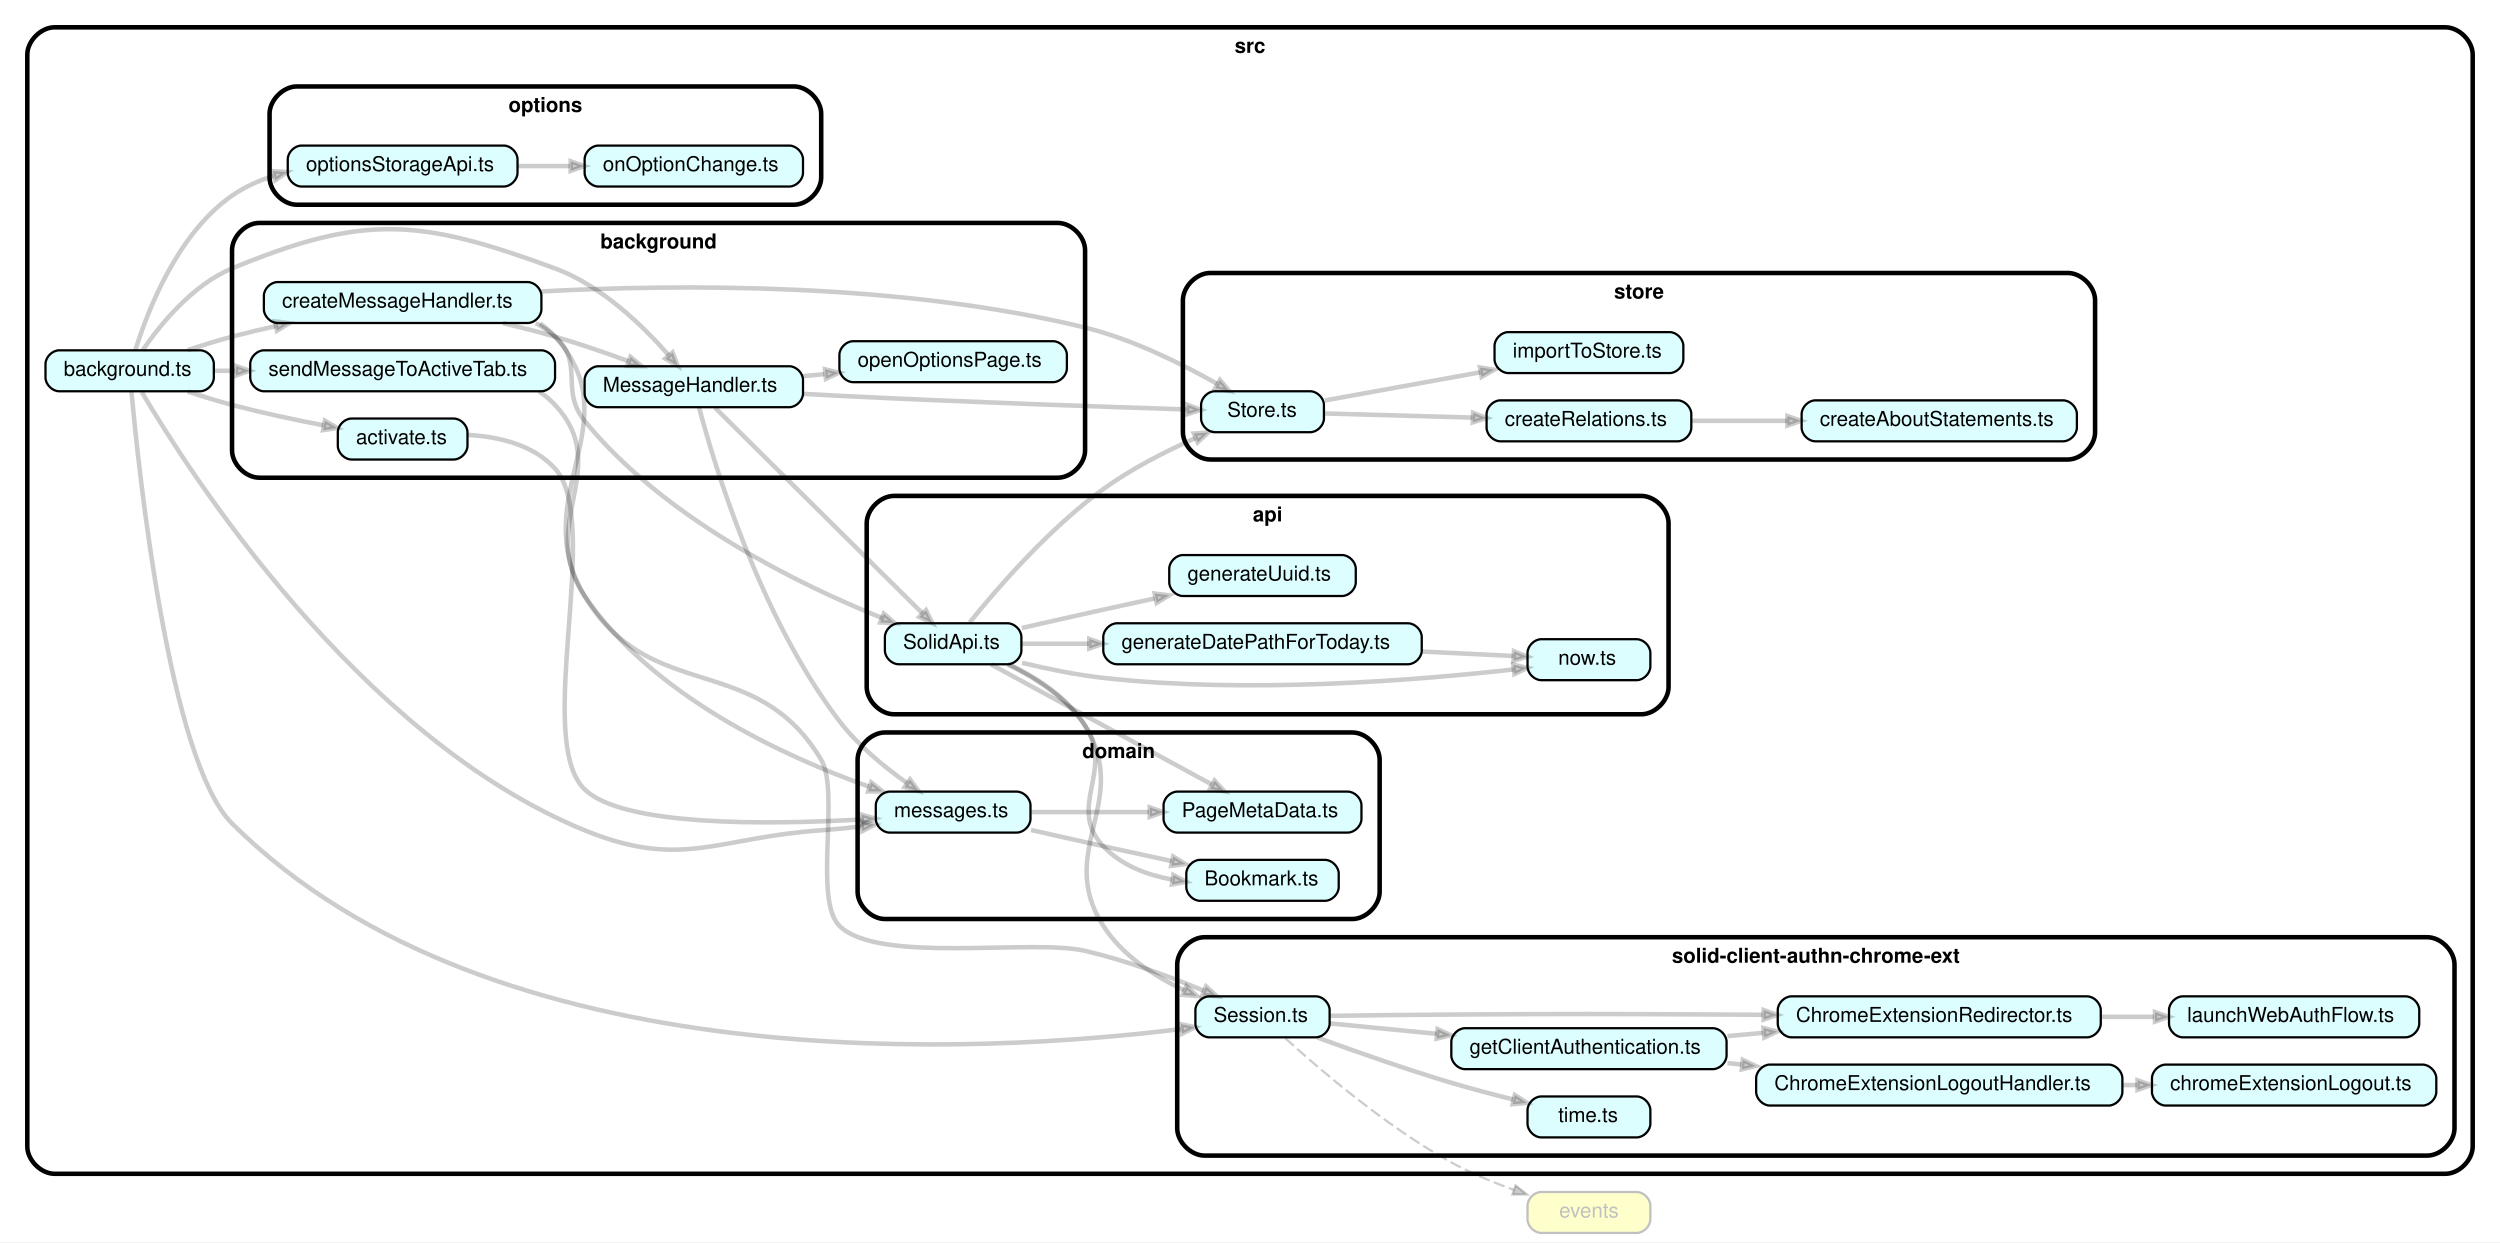
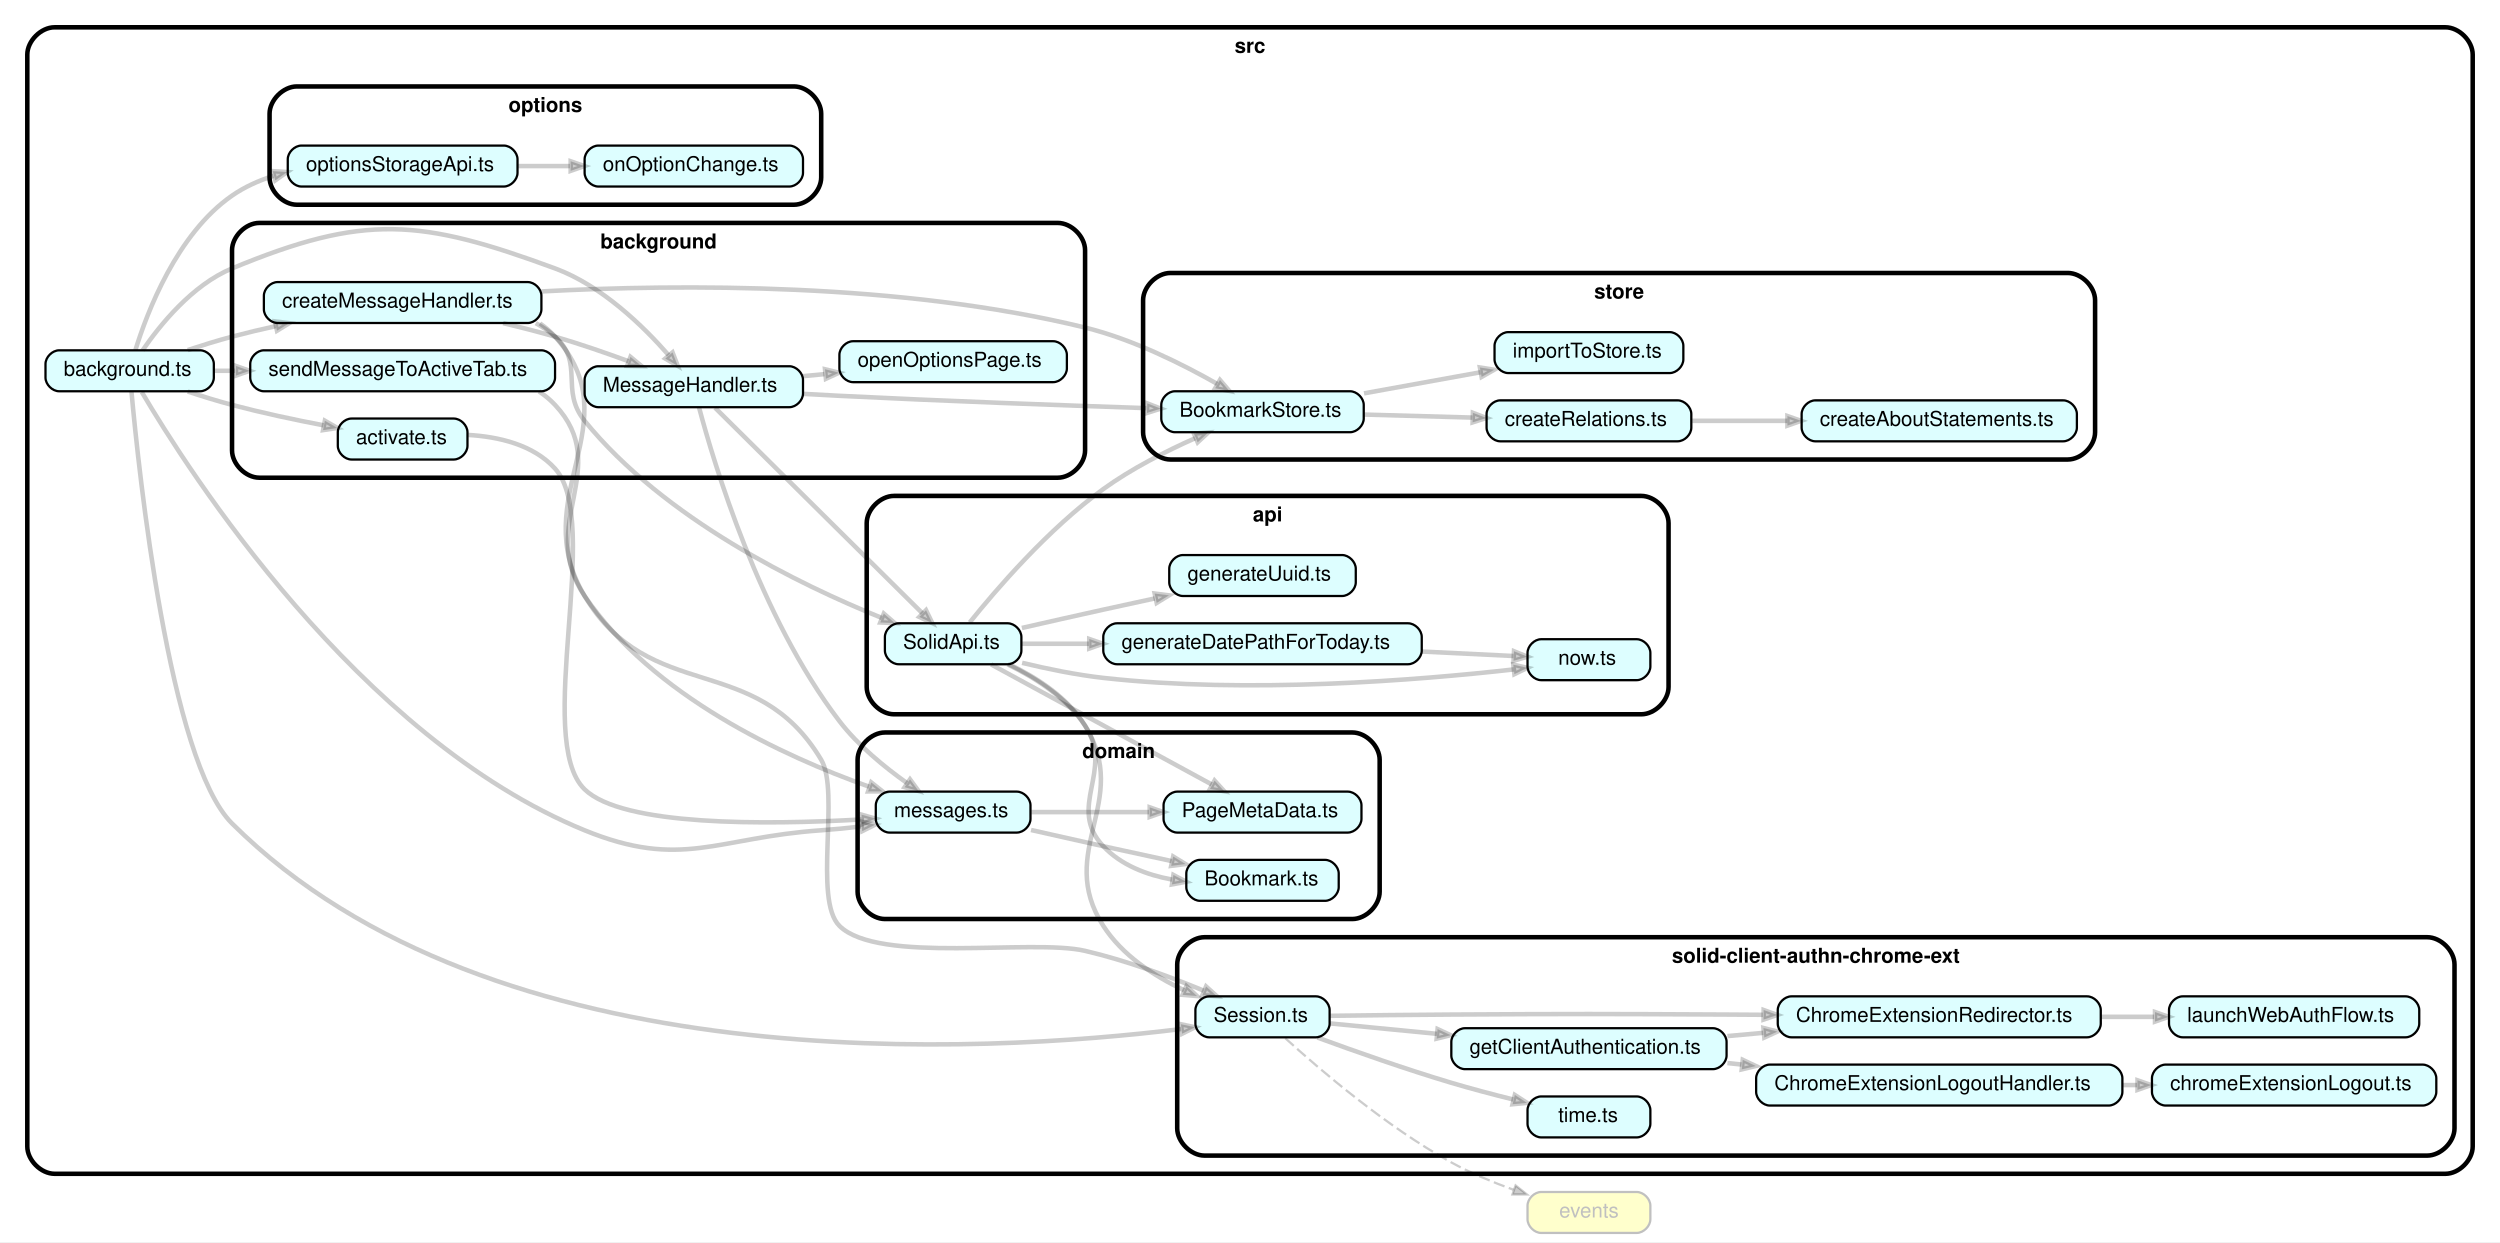
<svg xmlns="http://www.w3.org/2000/svg" xmlns:xlink="http://www.w3.org/1999/xlink" width="1099pt" height="546pt" viewBox="0.00 0.00 1099.00 546.00">
  <g id="graph0" class="graph" transform="scale(1 1) rotate(0) translate(4 542)">
    <polygon fill="#ffffff" stroke="transparent" points="-4,4 -4,-542 1095,-542 1095,4 -4,4" />
    <g id="clust1" class="cluster">
      <path fill="#ffffff" stroke="#000000" stroke-width="2" d="M20,-26C20,-26 1071,-26 1071,-26 1077,-26 1083,-32 1083,-38 1083,-38 1083,-518 1083,-518 1083,-524 1077,-530 1071,-530 1071,-530 20,-530 20,-530 14,-530 8,-524 8,-518 8,-518 8,-38 8,-38 8,-32 14,-26 20,-26" />
      <text text-anchor="middle" x="545.5" y="-518.8" font-family="Helvetica,sans-Serif" font-weight="bold" font-size="9.00" fill="#000000">src</text>
    </g>
    <g id="clust2" class="cluster">
      <path fill="#ffffff" stroke="#000000" stroke-width="2" d="M389,-228C389,-228 717.5,-228 717.5,-228 723.5,-228 729.5,-234 729.5,-240 729.5,-240 729.5,-312 729.5,-312 729.5,-318 723.5,-324 717.5,-324 717.5,-324 389,-324 389,-324 383,-324 377,-318 377,-312 377,-312 377,-240 377,-240 377,-234 383,-228 389,-228" />
      <text text-anchor="middle" x="553.25" y="-312.8" font-family="Helvetica,sans-Serif" font-weight="bold" font-size="9.00" fill="#000000">api</text>
    </g>
    <g id="clust3" class="cluster">
      <path fill="#ffffff" stroke="#000000" stroke-width="2" d="M110,-332C110,-332 461,-332 461,-332 467,-332 473,-338 473,-344 473,-344 473,-432 473,-432 473,-438 467,-444 461,-444 461,-444 110,-444 110,-444 104,-444 98,-438 98,-432 98,-432 98,-344 98,-344 98,-338 104,-332 110,-332" />
      <text text-anchor="middle" x="285.5" y="-432.8" font-family="Helvetica,sans-Serif" font-weight="bold" font-size="9.00" fill="#000000">background</text>
    </g>
    <g id="clust4" class="cluster">
      <path fill="#ffffff" stroke="#000000" stroke-width="2" d="M385,-138C385,-138 590.5,-138 590.5,-138 596.5,-138 602.5,-144 602.5,-150 602.5,-150 602.5,-208 602.5,-208 602.5,-214 596.5,-220 590.5,-220 590.5,-220 385,-220 385,-220 379,-220 373,-214 373,-208 373,-208 373,-150 373,-150 373,-144 379,-138 385,-138" />
      <text text-anchor="middle" x="487.75" y="-208.8" font-family="Helvetica,sans-Serif" font-weight="bold" font-size="9.00" fill="#000000">domain</text>
    </g>
    <g id="clust5" class="cluster">
      <path fill="#ffffff" stroke="#000000" stroke-width="2" d="M126.5,-452C126.5,-452 345,-452 345,-452 351,-452 357,-458 357,-464 357,-464 357,-492 357,-492 357,-498 351,-504 345,-504 345,-504 126.5,-504 126.5,-504 120.5,-504 114.5,-498 114.5,-492 114.5,-492 114.5,-464 114.5,-464 114.5,-458 120.5,-452 126.5,-452" />
      <text text-anchor="middle" x="235.75" y="-492.8" font-family="Helvetica,sans-Serif" font-weight="bold" font-size="9.00" fill="#000000">options</text>
    </g>
    <g id="clust6" class="cluster">
      <path fill="#ffffff" stroke="#000000" stroke-width="2" d="M525.5,-34C525.5,-34 1063,-34 1063,-34 1069,-34 1075,-40 1075,-46 1075,-46 1075,-118 1075,-118 1075,-124 1069,-130 1063,-130 1063,-130 525.5,-130 525.5,-130 519.5,-130 513.5,-124 513.5,-118 513.5,-118 513.5,-46 513.5,-46 513.5,-40 519.5,-34 525.5,-34" />
      <text text-anchor="middle" x="794.25" y="-118.8" font-family="Helvetica,sans-Serif" font-weight="bold" font-size="9.00" fill="#000000">solid-client-authn-chrome-ext</text>
    </g>
    <g id="clust7" class="cluster">
-       <path fill="#ffffff" stroke="#000000" stroke-width="2" d="M528,-340C528,-340 905,-340 905,-340 911,-340 917,-346 917,-352 917,-352 917,-410 917,-410 917,-416 911,-422 905,-422 905,-422 528,-422 528,-422 522,-422 516,-416 516,-410 516,-410 516,-352 516,-352 516,-346 522,-340 528,-340" />
-       <text text-anchor="middle" x="716.5" y="-410.8" font-family="Helvetica,sans-Serif" font-weight="bold" font-size="9.00" fill="#000000">store</text>
+       <path fill="#ffffff" stroke="#000000" stroke-width="2" d="M510.5,-340C510.5,-340 905,-340 905,-340 911,-340 917,-346 917,-352 917,-352 917,-410 917,-410 917,-416 911,-422 905,-422 905,-422 510.5,-422 510.5,-422 504.5,-422 498.5,-416 498.5,-410 498.5,-410 498.5,-352 498.5,-352 498.5,-346 504.5,-340 510.5,-340" />
+       <text text-anchor="middle" x="707.75" y="-410.8" font-family="Helvetica,sans-Serif" font-weight="bold" font-size="9.00" fill="#000000">store</text>
    </g>
    <g id="node1" class="node">
      <g id="a_node1">
        <a xlink:title="events">
          <path fill="#ffffcc" stroke="#c0c0c0" d="M715.5,-18C715.5,-18 673.5,-18 673.5,-18 670.5,-18 667.5,-15 667.5,-12 667.5,-12 667.5,-6 667.5,-6 667.5,-3 670.5,0 673.5,0 673.5,0 715.5,0 715.5,0 718.5,0 721.5,-3 721.5,-6 721.5,-6 721.5,-12 721.5,-12 721.5,-15 718.5,-18 715.5,-18" />
          <text text-anchor="middle" x="694.5" y="-6.8" font-family="Helvetica,sans-Serif" font-size="9.00" fill="#c0c0c0">events</text>
        </a>
      </g>
    </g>
    <g id="node2" class="node">
      <g id="a_node2">
        <a xlink:href="src/api/SolidApi.ts" xlink:title="SolidApi.ts">
          <path fill="#ddfeff" stroke="#000000" d="M439,-268C439,-268 391,-268 391,-268 388,-268 385,-265 385,-262 385,-262 385,-256 385,-256 385,-253 388,-250 391,-250 391,-250 439,-250 439,-250 442,-250 445,-253 445,-256 445,-256 445,-262 445,-262 445,-265 442,-268 439,-268" />
          <text text-anchor="start" x="393" y="-256.8" font-family="Helvetica,sans-Serif" font-size="9.00" fill="#000000">SolidApi.ts</text>
        </a>
      </g>
    </g>
    <g id="node3" class="node">
      <g id="a_node3">
        <a xlink:href="src/domain/Bookmark.ts" xlink:title="Bookmark.ts">
          <path fill="#ddfeff" stroke="#000000" d="M578.5,-164C578.5,-164 523.5,-164 523.5,-164 520.5,-164 517.5,-161 517.5,-158 517.5,-158 517.5,-152 517.5,-152 517.5,-149 520.5,-146 523.5,-146 523.5,-146 578.5,-146 578.5,-146 581.5,-146 584.5,-149 584.5,-152 584.5,-152 584.5,-158 584.5,-158 584.5,-161 581.5,-164 578.5,-164" />
          <text text-anchor="start" x="525.5" y="-152.8" font-family="Helvetica,sans-Serif" font-size="9.00" fill="#000000">Bookmark.ts</text>
        </a>
      </g>
    </g>
    <g id="edge1" class="edge">
      <path fill="none" stroke="#000000" stroke-width="2" stroke-opacity="0.2" d="M438.91,-249.945C451.054,-244.102 464.915,-235.272 473,-223 486.106,-203.107 464.679,-187.353 481,-170 488.831,-161.674 500.07,-157.394 511.257,-155.328" />
      <polygon fill="#000000" fill-opacity="0.2" stroke="#000000" stroke-width="2" stroke-opacity="0.2" points="511.825,-157.366 517.445,-154.396 511.199,-153.213 511.825,-157.366" />
    </g>
    <g id="node4" class="node">
      <g id="a_node4">
        <a xlink:href="src/domain/PageMetaData.ts" xlink:title="PageMetaData.ts">
          <path fill="#ddfeff" stroke="#000000" d="M588.5,-194C588.5,-194 513.5,-194 513.5,-194 510.5,-194 507.5,-191 507.5,-188 507.5,-188 507.5,-182 507.5,-182 507.5,-179 510.5,-176 513.5,-176 513.5,-176 588.5,-176 588.5,-176 591.5,-176 594.5,-179 594.5,-182 594.5,-182 594.5,-188 594.5,-188 594.5,-191 591.5,-194 588.5,-194" />
          <text text-anchor="start" x="515.5" y="-182.8" font-family="Helvetica,sans-Serif" font-size="9.00" fill="#000000">PageMetaData.ts</text>
        </a>
      </g>
    </g>
    <g id="edge2" class="edge">
      <path fill="none" stroke="#000000" stroke-width="2" stroke-opacity="0.2" d="M431.676,-249.926C456.045,-236.667 501.438,-211.968 528.667,-197.152" />
      <polygon fill="#000000" fill-opacity="0.2" stroke="#000000" stroke-width="2" stroke-opacity="0.2" points="529.921,-198.86 534.187,-194.148 527.913,-195.171 529.921,-198.86" />
    </g>
    <g id="node5" class="node">
      <g id="a_node5">
        <a xlink:href="src/solid-client-authn-chrome-ext/Session.ts" xlink:title="Session.ts">
          <path fill="#ddfeff" stroke="#000000" d="M574.5,-104C574.5,-104 527.5,-104 527.5,-104 524.5,-104 521.5,-101 521.5,-98 521.5,-98 521.5,-92 521.5,-92 521.5,-89 524.5,-86 527.5,-86 527.5,-86 574.5,-86 574.5,-86 577.5,-86 580.5,-89 580.5,-92 580.5,-92 580.5,-98 580.5,-98 580.5,-101 577.5,-104 574.5,-104" />
          <text text-anchor="start" x="529.5" y="-92.8" font-family="Helvetica,sans-Serif" font-size="9.00" fill="#000000">Session.ts</text>
        </a>
      </g>
    </g>
    <g id="edge3" class="edge">
      <path fill="none" stroke="#000000" stroke-width="2" stroke-opacity="0.2" d="M439.499,-249.99C451.655,-244.2 465.344,-235.405 473,-223 493.627,-189.581 459.769,-168.039 481,-135 489.276,-122.121 503.258,-112.945 516.56,-106.659" />
      <polygon fill="#000000" fill-opacity="0.2" stroke="#000000" stroke-width="2" stroke-opacity="0.2" points="517.578,-108.504 522.2,-104.14 515.865,-104.67 517.578,-108.504" />
    </g>
    <g id="node6" class="node">
      <g id="a_node6">
-         <a xlink:href="src/store/Store.ts" xlink:title="Store.ts">
-           <path fill="#ddfeff" stroke="#000000" d="M572,-370C572,-370 530,-370 530,-370 527,-370 524,-367 524,-364 524,-364 524,-358 524,-358 524,-355 527,-352 530,-352 530,-352 572,-352 572,-352 575,-352 578,-355 578,-358 578,-358 578,-364 578,-364 578,-367 575,-370 572,-370" />
-           <text text-anchor="start" x="535.5" y="-358.8" font-family="Helvetica,sans-Serif" font-size="9.00" fill="#000000">Store.ts</text>
+         <a xlink:href="src/store/BookmarkStore.ts" xlink:title="BookmarkStore.ts">
+           <path fill="#ddfeff" stroke="#000000" d="M589.5,-370C589.5,-370 512.5,-370 512.5,-370 509.5,-370 506.5,-367 506.5,-364 506.5,-364 506.5,-358 506.5,-358 506.5,-355 509.5,-352 512.5,-352 512.5,-352 589.5,-352 589.5,-352 592.5,-352 595.5,-355 595.5,-358 595.5,-358 595.5,-364 595.5,-364 595.5,-367 592.5,-370 589.5,-370" />
+           <text text-anchor="start" x="514.5" y="-358.8" font-family="Helvetica,sans-Serif" font-size="9.00" fill="#000000">BookmarkStore.ts</text>
        </a>
      </g>
    </g>
    <g id="edge4" class="edge">
      <path fill="none" stroke="#000000" stroke-width="2" stroke-opacity="0.2" d="M422.275,-268.362C433.616,-282.485 456.74,-309.451 481,-327 493.341,-335.927 508.387,-343.585 521.363,-349.361" />
      <polygon fill="#000000" fill-opacity="0.2" stroke="#000000" stroke-width="2" stroke-opacity="0.2" points="520.822,-351.415 527.162,-351.88 522.496,-347.563 520.822,-351.415" />
    </g>
    <g id="node7" class="node">
      <g id="a_node7">
        <a xlink:href="src/api/generateDatePathForToday.ts" xlink:title="generateDatePathForToday.ts">
          <path fill="#ddfeff" stroke="#000000" d="M615,-268C615,-268 487,-268 487,-268 484,-268 481,-265 481,-262 481,-262 481,-256 481,-256 481,-253 484,-250 487,-250 487,-250 615,-250 615,-250 618,-250 621,-253 621,-256 621,-256 621,-262 621,-262 621,-265 618,-268 615,-268" />
          <text text-anchor="start" x="489" y="-256.8" font-family="Helvetica,sans-Serif" font-size="9.00" fill="#000000">generateDatePathForToday.ts</text>
        </a>
      </g>
    </g>
    <g id="edge5" class="edge">
      <path fill="none" stroke="#000000" stroke-width="2" stroke-opacity="0.2" d="M445.183,-259C454.079,-259 464.242,-259 474.671,-259" />
      <polygon fill="#000000" fill-opacity="0.2" stroke="#000000" stroke-width="2" stroke-opacity="0.2" points="474.834,-261.1 480.834,-259 474.834,-256.9 474.834,-261.1" />
    </g>
    <g id="node8" class="node">
      <g id="a_node8">
        <a xlink:href="src/api/generateUuid.ts" xlink:title="generateUuid.ts">
          <path fill="#ddfeff" stroke="#000000" d="M586,-298C586,-298 516,-298 516,-298 513,-298 510,-295 510,-292 510,-292 510,-286 510,-286 510,-283 513,-280 516,-280 516,-280 586,-280 586,-280 589,-280 592,-283 592,-286 592,-286 592,-292 592,-292 592,-295 589,-298 586,-298" />
          <text text-anchor="start" x="518" y="-286.8" font-family="Helvetica,sans-Serif" font-size="9.00" fill="#000000">generateUuid.ts</text>
        </a>
      </g>
    </g>
    <g id="edge6" class="edge">
      <path fill="none" stroke="#000000" stroke-width="2" stroke-opacity="0.2" d="M445.211,-265.949C456.441,-268.51 469.296,-271.416 481,-274 488.301,-275.612 496.036,-277.294 503.598,-278.925" />
      <polygon fill="#000000" fill-opacity="0.2" stroke="#000000" stroke-width="2" stroke-opacity="0.2" points="503.588,-281.071 509.896,-280.281 504.472,-276.965 503.588,-281.071" />
    </g>
    <g id="node9" class="node">
      <g id="a_node9">
        <a xlink:href="src/api/now.ts" xlink:title="now.ts">
          <path fill="#ddfeff" stroke="#000000" d="M715.5,-261C715.5,-261 673.5,-261 673.5,-261 670.5,-261 667.5,-258 667.5,-255 667.5,-255 667.5,-249 667.5,-249 667.5,-246 670.5,-243 673.5,-243 673.5,-243 715.5,-243 715.5,-243 718.5,-243 721.5,-246 721.5,-249 721.5,-249 721.5,-255 721.5,-255 721.5,-258 718.5,-261 715.5,-261" />
          <text text-anchor="start" x="681" y="-249.8" font-family="Helvetica,sans-Serif" font-size="9.00" fill="#000000">now.ts</text>
        </a>
      </g>
    </g>
    <g id="edge7" class="edge">
      <path fill="none" stroke="#000000" stroke-width="2" stroke-opacity="0.2" d="M445.316,-250.618C456.445,-247.937 469.206,-245.323 481,-244 544.59,-236.865 619.431,-242.979 661.481,-247.726" />
      <polygon fill="#000000" fill-opacity="0.2" stroke="#000000" stroke-width="2" stroke-opacity="0.2" points="661.241,-249.812 667.442,-248.415 661.723,-245.64 661.241,-249.812" />
    </g>
    <g id="edge34" class="edge">
      <path fill="none" stroke="#000000" stroke-dasharray="5,2" stroke-opacity="0.2" d="M561.014,-85.6C575.926,-72.012 605.301,-46.783 634,-31 642.515,-26.317 652.226,-22.277 661.337,-18.984" />
      <polygon fill="#000000" fill-opacity="0.2" stroke="#000000" stroke-opacity="0.2" points="662.248,-20.89 667.22,-16.928 660.863,-16.925 662.248,-20.89" />
    </g>
    <g id="node21" class="node">
      <g id="a_node21">
        <a xlink:href="src/solid-client-authn-chrome-ext/ChromeExtensionRedirector.ts" xlink:title="ChromeExtensionRedirector.ts">
          <path fill="#ddfeff" stroke="#000000" d="M913.5,-104C913.5,-104 783.5,-104 783.5,-104 780.5,-104 777.5,-101 777.5,-98 777.5,-98 777.5,-92 777.5,-92 777.5,-89 780.5,-86 783.5,-86 783.5,-86 913.5,-86 913.5,-86 916.5,-86 919.5,-89 919.5,-92 919.5,-92 919.5,-98 919.5,-98 919.5,-101 916.5,-104 913.5,-104" />
          <text text-anchor="start" x="785.5" y="-92.8" font-family="Helvetica,sans-Serif" font-size="9.00" fill="#000000">ChromeExtensionRedirector.ts</text>
        </a>
      </g>
    </g>
    <g id="edge31" class="edge">
      <path fill="none" stroke="#000000" stroke-width="2" stroke-opacity="0.2" d="M580.578,-95.443C596.422,-95.658 616.275,-95.893 634,-96 687.777,-96.324 701.223,-96.288 755,-96 760.192,-95.972 765.546,-95.936 770.941,-95.893" />
      <polygon fill="#000000" fill-opacity="0.2" stroke="#000000" stroke-width="2" stroke-opacity="0.2" points="771.303,-97.99 777.285,-95.841 771.268,-93.791 771.303,-97.99" />
    </g>
    <g id="node23" class="node">
      <g id="a_node23">
        <a xlink:href="src/solid-client-authn-chrome-ext/getClientAuthentication.ts" xlink:title="getClientAuthentication.ts">
          <path fill="#ddfeff" stroke="#000000" d="M749,-90C749,-90 640,-90 640,-90 637,-90 634,-87 634,-84 634,-84 634,-78 634,-78 634,-75 637,-72 640,-72 640,-72 749,-72 749,-72 752,-72 755,-75 755,-78 755,-78 755,-84 755,-84 755,-87 752,-90 749,-90" />
          <text text-anchor="start" x="642" y="-78.8" font-family="Helvetica,sans-Serif" font-size="9.00" fill="#000000">getClientAuthentication.ts</text>
        </a>
      </g>
    </g>
    <g id="edge32" class="edge">
      <path fill="none" stroke="#000000" stroke-width="2" stroke-opacity="0.2" d="M580.733,-92.099C594.406,-90.765 611.221,-89.125 627.688,-87.518" />
      <polygon fill="#000000" fill-opacity="0.2" stroke="#000000" stroke-width="2" stroke-opacity="0.2" points="627.965,-89.601 633.732,-86.928 627.557,-85.421 627.965,-89.601" />
    </g>
    <g id="node24" class="node">
      <g id="a_node24">
        <a xlink:href="src/solid-client-authn-chrome-ext/time.ts" xlink:title="time.ts">
          <path fill="#ddfeff" stroke="#000000" d="M715.5,-60C715.5,-60 673.5,-60 673.5,-60 670.5,-60 667.5,-57 667.5,-54 667.5,-54 667.5,-48 667.5,-48 667.5,-45 670.5,-42 673.5,-42 673.5,-42 715.5,-42 715.5,-42 718.5,-42 721.5,-45 721.5,-48 721.5,-48 721.5,-54 721.5,-54 721.5,-57 718.5,-60 715.5,-60" />
          <text text-anchor="start" x="681" y="-48.8" font-family="Helvetica,sans-Serif" font-size="9.00" fill="#000000">time.ts</text>
        </a>
      </g>
    </g>
    <g id="edge33" class="edge">
      <path fill="none" stroke="#000000" stroke-width="2" stroke-opacity="0.2" d="M575.139,-85.898C591.598,-79.857 613.959,-71.971 634,-66 642.763,-63.389 652.333,-60.867 661.222,-58.66" />
      <polygon fill="#000000" fill-opacity="0.2" stroke="#000000" stroke-width="2" stroke-opacity="0.2" points="661.92,-60.652 667.249,-57.186 660.922,-56.572 661.92,-60.652" />
    </g>
    <g id="node25" class="node">
      <g id="a_node25">
        <a xlink:href="src/store/createRelations.ts" xlink:title="createRelations.ts">
          <path fill="#ddfeff" stroke="#000000" d="M733.5,-366C733.5,-366 655.5,-366 655.5,-366 652.5,-366 649.5,-363 649.5,-360 649.5,-360 649.5,-354 649.5,-354 649.5,-351 652.5,-348 655.5,-348 655.5,-348 733.5,-348 733.5,-348 736.5,-348 739.5,-351 739.5,-354 739.5,-354 739.5,-360 739.5,-360 739.5,-363 736.5,-366 733.5,-366" />
          <text text-anchor="start" x="657.5" y="-354.8" font-family="Helvetica,sans-Serif" font-size="9.00" fill="#000000">createRelations.ts</text>
        </a>
      </g>
    </g>
    <g id="edge37" class="edge">
-       <path fill="none" stroke="#000000" stroke-width="2" stroke-opacity="0.2" d="M578.329,-360.238C596.689,-359.726 621.446,-359.036 643.388,-358.425" />
-       <polygon fill="#000000" fill-opacity="0.2" stroke="#000000" stroke-width="2" stroke-opacity="0.2" points="643.556,-360.521 649.495,-358.255 643.439,-356.323 643.556,-360.521" />
+       <path fill="none" stroke="#000000" stroke-width="2" stroke-opacity="0.2" d="M595.618,-359.756C610.725,-359.335 627.715,-358.862 643.294,-358.427" />
+       <polygon fill="#000000" fill-opacity="0.2" stroke="#000000" stroke-width="2" stroke-opacity="0.2" points="643.476,-360.523 649.416,-358.257 643.359,-356.325 643.476,-360.523" />
    </g>
    <g id="node26" class="node">
      <g id="a_node26">
        <a xlink:href="src/store/importToStore.ts" xlink:title="importToStore.ts">
          <path fill="#ddfeff" stroke="#000000" d="M730,-396C730,-396 659,-396 659,-396 656,-396 653,-393 653,-390 653,-390 653,-384 653,-384 653,-381 656,-378 659,-378 659,-378 730,-378 730,-378 733,-378 736,-381 736,-384 736,-384 736,-390 736,-390 736,-393 733,-396 730,-396" />
          <text text-anchor="start" x="661" y="-384.8" font-family="Helvetica,sans-Serif" font-size="9.00" fill="#000000">importToStore.ts</text>
        </a>
      </g>
    </g>
    <g id="edge38" class="edge">
-       <path fill="none" stroke="#000000" stroke-width="2" stroke-opacity="0.2" d="M578.329,-365.952C597.663,-369.455 624.091,-374.243 646.856,-378.368" />
-       <polygon fill="#000000" fill-opacity="0.2" stroke="#000000" stroke-width="2" stroke-opacity="0.2" points="646.585,-380.453 652.864,-379.456 647.334,-376.32 646.585,-380.453" />
+       <path fill="none" stroke="#000000" stroke-width="2" stroke-opacity="0.2" d="M595.618,-369.084C611.885,-372.031 630.334,-375.374 646.855,-378.367" />
+       <polygon fill="#000000" fill-opacity="0.2" stroke="#000000" stroke-width="2" stroke-opacity="0.2" points="646.568,-380.45 652.846,-379.453 647.317,-376.317 646.568,-380.45" />
    </g>
    <g id="edge8" class="edge">
      <path fill="none" stroke="#000000" stroke-width="2" stroke-opacity="0.2" d="M621.068,-255.582C635.124,-254.896 649.266,-254.207 661.335,-253.618" />
      <polygon fill="#000000" fill-opacity="0.2" stroke="#000000" stroke-width="2" stroke-opacity="0.2" points="661.555,-255.71 667.446,-253.32 661.35,-251.515 661.555,-255.71" />
    </g>
    <g id="node10" class="node">
      <g id="a_node10">
        <a xlink:href="src/background.ts" xlink:title="background.ts">
          <path fill="#ddfeff" stroke="#000000" d="M84,-388C84,-388 22,-388 22,-388 19,-388 16,-385 16,-382 16,-382 16,-376 16,-376 16,-373 19,-370 22,-370 22,-370 84,-370 84,-370 87,-370 90,-373 90,-376 90,-376 90,-382 90,-382 90,-385 87,-388 84,-388" />
          <text text-anchor="start" x="24" y="-376.8" font-family="Helvetica,sans-Serif" font-size="9.00" fill="#000000">background.ts</text>
        </a>
      </g>
    </g>
    <g id="edge15" class="edge">
      <path fill="none" stroke="#000000" stroke-width="2" stroke-opacity="0.2" d="M53.781,-369.931C56.999,-334.696 70.381,-207.483 98,-180 212.959,-65.604 429.833,-79.067 515.19,-89.638" />
      <polygon fill="#000000" fill-opacity="0.2" stroke="#000000" stroke-width="2" stroke-opacity="0.2" points="515.13,-91.747 521.347,-90.424 515.662,-87.581 515.13,-91.747" />
    </g>
    <g id="node11" class="node">
      <g id="a_node11">
        <a xlink:href="src/background/activate.ts" xlink:title="activate.ts">
          <path fill="#ddfeff" stroke="#000000" d="M195.5,-358C195.5,-358 150.5,-358 150.5,-358 147.5,-358 144.5,-355 144.5,-352 144.5,-352 144.5,-346 144.5,-346 144.5,-343 147.5,-340 150.5,-340 150.5,-340 195.5,-340 195.5,-340 198.5,-340 201.5,-343 201.5,-346 201.5,-346 201.5,-352 201.5,-352 201.5,-355 198.5,-358 195.5,-358" />
          <text text-anchor="start" x="152.5" y="-346.8" font-family="Helvetica,sans-Serif" font-size="9.00" fill="#000000">activate.ts</text>
        </a>
      </g>
    </g>
    <g id="edge9" class="edge">
      <path fill="none" stroke="#000000" stroke-width="2" stroke-opacity="0.2" d="M78.534,-369.877C84.85,-367.79 91.633,-365.691 98,-364 111.014,-360.544 125.487,-357.472 138.219,-355.023" />
      <polygon fill="#000000" fill-opacity="0.2" stroke="#000000" stroke-width="2" stroke-opacity="0.2" points="138.81,-357.048 144.316,-353.871 138.031,-352.921 138.81,-357.048" />
    </g>
    <g id="node12" class="node">
      <g id="a_node12">
        <a xlink:href="src/background/createMessageHandler.ts" xlink:title="createMessageHandler.ts">
          <path fill="#ddfeff" stroke="#000000" d="M228,-418C228,-418 118,-418 118,-418 115,-418 112,-415 112,-412 112,-412 112,-406 112,-406 112,-403 115,-400 118,-400 118,-400 228,-400 228,-400 231,-400 234,-403 234,-406 234,-406 234,-412 234,-412 234,-415 231,-418 228,-418" />
          <text text-anchor="start" x="120" y="-406.8" font-family="Helvetica,sans-Serif" font-size="9.00" fill="#000000">createMessageHandler.ts</text>
        </a>
      </g>
    </g>
    <g id="edge10" class="edge">
      <path fill="none" stroke="#000000" stroke-width="2" stroke-opacity="0.2" d="M78.534,-388.123C84.85,-390.21 91.633,-392.309 98,-394 104.19,-395.644 110.71,-397.201 117.216,-398.645" />
      <polygon fill="#000000" fill-opacity="0.2" stroke="#000000" stroke-width="2" stroke-opacity="0.2" points="116.868,-400.719 123.177,-399.939 117.76,-396.614 116.868,-400.719" />
    </g>
    <g id="node13" class="node">
      <g id="a_node13">
        <a xlink:href="src/background/MessageHandler.ts" xlink:title="MessageHandler.ts">
          <path fill="#ddfeff" stroke="#000000" d="M343,-381C343,-381 259,-381 259,-381 256,-381 253,-378 253,-375 253,-375 253,-369 253,-369 253,-366 256,-363 259,-363 259,-363 343,-363 343,-363 346,-363 349,-366 349,-369 349,-369 349,-375 349,-375 349,-378 346,-381 343,-381" />
          <text text-anchor="start" x="261" y="-369.8" font-family="Helvetica,sans-Serif" font-size="9.00" fill="#000000">MessageHandler.ts</text>
        </a>
      </g>
    </g>
    <g id="edge11" class="edge">
      <path fill="none" stroke="#000000" stroke-width="2" stroke-opacity="0.2" d="M58.684,-388.007C66.165,-398.914 80.443,-416.728 98,-424 156.307,-448.152 180.78,-445.816 240,-424 260.52,-416.441 278.832,-398.569 289.916,-385.893" />
      <polygon fill="#000000" fill-opacity="0.2" stroke="#000000" stroke-width="2" stroke-opacity="0.2" points="291.654,-387.089 293.935,-381.156 288.452,-384.372 291.654,-387.089" />
    </g>
    <g id="node14" class="node">
      <g id="a_node14">
        <a xlink:href="src/background/sendMessageToActiveTab.ts" xlink:title="sendMessageToActiveTab.ts">
          <path fill="#ddfeff" stroke="#000000" d="M234,-388C234,-388 112,-388 112,-388 109,-388 106,-385 106,-382 106,-382 106,-376 106,-376 106,-373 109,-370 112,-370 112,-370 234,-370 234,-370 237,-370 240,-373 240,-376 240,-376 240,-382 240,-382 240,-385 237,-388 234,-388" />
          <text text-anchor="start" x="114" y="-376.8" font-family="Helvetica,sans-Serif" font-size="9.00" fill="#000000">sendMessageToActiveTab.ts</text>
        </a>
      </g>
    </g>
    <g id="edge12" class="edge">
      <path fill="none" stroke="#000000" stroke-width="2" stroke-opacity="0.2" d="M90.311,-379C93.252,-379 96.279,-379 99.356,-379" />
      <polygon fill="#000000" fill-opacity="0.2" stroke="#000000" stroke-width="2" stroke-opacity="0.2" points="99.732,-381.1 105.732,-379 99.732,-376.9 99.732,-381.1" />
    </g>
    <g id="node15" class="node">
      <g id="a_node15">
        <a xlink:href="src/domain/messages.ts" xlink:title="messages.ts">
          <path fill="#ddfeff" stroke="#000000" d="M443,-194C443,-194 387,-194 387,-194 384,-194 381,-191 381,-188 381,-188 381,-182 381,-182 381,-179 384,-176 387,-176 387,-176 443,-176 443,-176 446,-176 449,-179 449,-182 449,-182 449,-188 449,-188 449,-191 446,-194 443,-194" />
          <text text-anchor="start" x="389" y="-182.8" font-family="Helvetica,sans-Serif" font-size="9.00" fill="#000000">messages.ts</text>
        </a>
      </g>
    </g>
    <g id="edge13" class="edge">
      <path fill="none" stroke="#000000" stroke-width="2" stroke-opacity="0.2" d="M58.329,-369.658C78.401,-335.56 153.405,-217.685 253,-177 295.79,-159.52 310.886,-173.835 357,-177 362.66,-177.388 368.609,-177.988 374.452,-178.688" />
      <polygon fill="#000000" fill-opacity="0.2" stroke="#000000" stroke-width="2" stroke-opacity="0.2" points="374.515,-180.812 380.731,-179.481 375.042,-176.645 374.515,-180.812" />
    </g>
    <g id="node16" class="node">
      <g id="a_node16">
        <a xlink:href="src/options/optionsStorageApi.ts" xlink:title="optionsStorageApi.ts">
          <path fill="#ddfeff" stroke="#000000" d="M217.5,-478C217.5,-478 128.5,-478 128.5,-478 125.5,-478 122.5,-475 122.5,-472 122.5,-472 122.5,-466 122.5,-466 122.5,-463 125.5,-460 128.5,-460 128.5,-460 217.5,-460 217.5,-460 220.5,-460 223.5,-463 223.5,-466 223.5,-466 223.5,-472 223.5,-472 223.5,-475 220.5,-478 217.5,-478" />
          <text text-anchor="start" x="130.5" y="-466.8" font-family="Helvetica,sans-Serif" font-size="9.00" fill="#000000">optionsStorageApi.ts</text>
        </a>
      </g>
    </g>
    <g id="edge14" class="edge">
      <path fill="none" stroke="#000000" stroke-width="2" stroke-opacity="0.2" d="M55.531,-388.11C60.613,-404.574 73.706,-439.137 98,-456 103.486,-459.808 109.728,-462.619 116.214,-464.678" />
      <polygon fill="#000000" fill-opacity="0.2" stroke="#000000" stroke-width="2" stroke-opacity="0.2" points="115.881,-466.766 122.225,-466.365 117.016,-462.722 115.881,-466.766" />
    </g>
    <g id="edge20" class="edge">
      <path fill="none" stroke="#000000" stroke-width="2" stroke-opacity="0.2" d="M201.559,-350.818C215.142,-350.058 230.459,-346.543 240,-336 261.113,-312.669 230.416,-216.911 253,-195 269.723,-178.776 332.439,-179.34 374.75,-181.772" />
      <polygon fill="#000000" fill-opacity="0.2" stroke="#000000" stroke-width="2" stroke-opacity="0.2" points="374.72,-183.874 380.837,-182.143 374.976,-179.682 374.72,-183.874" />
    </g>
    <g id="edge21" class="edge">
      <path fill="none" stroke="#000000" stroke-width="2" stroke-opacity="0.2" d="M231.521,-399.951C234.558,-398.265 237.416,-396.296 240,-394 253.028,-382.421 242.009,-370.528 253,-357 288.022,-313.896 347.383,-285 383.699,-270.334" />
      <polygon fill="#000000" fill-opacity="0.2" stroke="#000000" stroke-width="2" stroke-opacity="0.2" points="384.52,-272.268 389.323,-268.102 382.971,-268.364 384.52,-272.268" />
    </g>
    <g id="edge22" class="edge">
      <path fill="none" stroke="#000000" stroke-width="2" stroke-opacity="0.2" d="M233.343,-399.815C235.767,-398.143 238.008,-396.216 240,-394 274.085,-356.07 226.808,-323.755 253,-280 281.875,-231.764 328.231,-256.3 357,-208 365.351,-193.979 353.416,-146.495 365,-135 382.123,-118.007 449.504,-129.47 473,-124 490.888,-119.836 510.244,-112.656 525.2,-106.483" />
      <polygon fill="#000000" fill-opacity="0.2" stroke="#000000" stroke-width="2" stroke-opacity="0.2" points="526.189,-108.345 530.909,-104.087 524.564,-104.472 526.189,-108.345" />
    </g>
    <g id="edge23" class="edge">
      <path fill="none" stroke="#000000" stroke-width="2" stroke-opacity="0.2" d="M234.036,-413.89C295.363,-417.152 392.123,-417.774 473,-398 493.877,-392.896 515.837,-381.901 531.119,-373.217" />
      <polygon fill="#000000" fill-opacity="0.2" stroke="#000000" stroke-width="2" stroke-opacity="0.2" points="532.294,-374.962 536.432,-370.137 530.188,-371.329 532.294,-374.962" />
    </g>
    <g id="edge24" class="edge">
      <path fill="none" stroke="#000000" stroke-width="2" stroke-opacity="0.2" d="M217.171,-399.941C224.825,-398.135 232.675,-396.132 240,-394 250.663,-390.897 262.165,-386.919 272.277,-383.201" />
      <polygon fill="#000000" fill-opacity="0.2" stroke="#000000" stroke-width="2" stroke-opacity="0.2" points="273.163,-385.112 278.053,-381.05 271.697,-381.176 273.163,-385.112" />
    </g>
    <g id="edge16" class="edge">
      <path fill="none" stroke="#000000" stroke-width="2" stroke-opacity="0.2" d="M310.329,-362.753C330.47,-342.789 378.091,-295.585 401.514,-272.368" />
      <polygon fill="#000000" fill-opacity="0.2" stroke="#000000" stroke-width="2" stroke-opacity="0.2" points="403.078,-273.775 405.861,-268.059 400.121,-270.792 403.078,-273.775" />
    </g>
    <g id="edge18" class="edge">
-       <path fill="none" stroke="#000000" stroke-width="2" stroke-opacity="0.2" d="M349.218,-368.858C354.542,-368.549 359.885,-368.256 365,-368 418.391,-365.327 480.45,-363.186 517.678,-362.005" />
-       <polygon fill="#000000" fill-opacity="0.2" stroke="#000000" stroke-width="2" stroke-opacity="0.2" points="517.953,-364.097 523.884,-361.81 517.821,-359.899 517.953,-364.097" />
+       <path fill="none" stroke="#000000" stroke-width="2" stroke-opacity="0.2" d="M349.218,-368.858C354.542,-368.549 359.885,-368.256 365,-368 410.611,-365.717 462.548,-363.821 499.926,-362.581" />
+       <polygon fill="#000000" fill-opacity="0.2" stroke="#000000" stroke-width="2" stroke-opacity="0.2" points="500.335,-364.669 506.263,-362.372 500.197,-360.471 500.335,-364.669" />
    </g>
    <g id="edge17" class="edge">
      <path fill="none" stroke="#000000" stroke-width="2" stroke-opacity="0.2" d="M303.287,-362.934C309.748,-338.627 329.978,-270.752 365,-225 373.171,-214.326 384.778,-204.811 394.753,-197.742" />
      <polygon fill="#000000" fill-opacity="0.2" stroke="#000000" stroke-width="2" stroke-opacity="0.2" points="396.04,-199.405 399.793,-194.275 393.66,-195.945 396.04,-199.405" />
    </g>
    <g id="node17" class="node">
      <g id="a_node17">
        <a xlink:href="src/background/openOptionsPage.ts" xlink:title="openOptionsPage.ts">
          <path fill="#ddfeff" stroke="#000000" d="M459,-392C459,-392 371,-392 371,-392 368,-392 365,-389 365,-386 365,-386 365,-380 365,-380 365,-377 368,-374 371,-374 371,-374 459,-374 459,-374 462,-374 465,-377 465,-380 465,-380 465,-386 465,-386 465,-389 462,-392 459,-392" />
          <text text-anchor="start" x="373" y="-380.8" font-family="Helvetica,sans-Serif" font-size="9.00" fill="#000000">openOptionsPage.ts</text>
        </a>
      </g>
    </g>
    <g id="edge19" class="edge">
      <path fill="none" stroke="#000000" stroke-width="2" stroke-opacity="0.2" d="M349.016,-376.633C352.123,-376.933 355.267,-377.236 358.409,-377.539" />
      <polygon fill="#000000" fill-opacity="0.2" stroke="#000000" stroke-width="2" stroke-opacity="0.2" points="358.67,-379.674 364.844,-378.16 359.073,-375.494 358.67,-379.674" />
    </g>
    <g id="edge25" class="edge">
      <path fill="none" stroke="#000000" stroke-width="2" stroke-opacity="0.2" d="M232.94,-369.913C235.505,-368.222 237.883,-366.263 240,-364 265.807,-336.411 231.763,-311.244 253,-280 282.837,-236.104 340.236,-209.619 378.077,-196.153" />
      <polygon fill="#000000" fill-opacity="0.2" stroke="#000000" stroke-width="2" stroke-opacity="0.2" points="378.998,-198.057 383.976,-194.103 377.619,-194.089 378.998,-198.057" />
    </g>
    <g id="edge26" class="edge">
      <path fill="none" stroke="#000000" stroke-width="2" stroke-opacity="0.2" d="M449.237,-177.134C459.45,-174.811 470.673,-172.28 481,-170 490.749,-167.848 501.272,-165.569 511.123,-163.456" />
      <polygon fill="#000000" fill-opacity="0.2" stroke="#000000" stroke-width="2" stroke-opacity="0.2" points="511.73,-165.473 517.158,-162.164 510.851,-161.367 511.73,-165.473" />
    </g>
    <g id="edge27" class="edge">
      <path fill="none" stroke="#000000" stroke-width="2" stroke-opacity="0.2" d="M449.318,-185C465.017,-185 483.92,-185 501.146,-185" />
      <polygon fill="#000000" fill-opacity="0.2" stroke="#000000" stroke-width="2" stroke-opacity="0.2" points="501.408,-187.1 507.408,-185 501.408,-182.9 501.408,-187.1" />
    </g>
    <g id="node18" class="node">
      <g id="a_node18">
        <a xlink:href="src/options/onOptionChange.ts" xlink:title="onOptionChange.ts">
          <path fill="#ddfeff" stroke="#000000" d="M343,-478C343,-478 259,-478 259,-478 256,-478 253,-475 253,-472 253,-472 253,-466 253,-466 253,-463 256,-460 259,-460 259,-460 343,-460 343,-460 346,-460 349,-463 349,-466 349,-466 349,-472 349,-472 349,-475 346,-478 343,-478" />
          <text text-anchor="start" x="261" y="-466.8" font-family="Helvetica,sans-Serif" font-size="9.00" fill="#000000">onOptionChange.ts</text>
        </a>
      </g>
    </g>
    <g id="edge28" class="edge">
      <path fill="none" stroke="#000000" stroke-width="2" stroke-opacity="0.2" d="M223.589,-469C231.123,-469 238.916,-469 246.526,-469" />
      <polygon fill="#000000" fill-opacity="0.2" stroke="#000000" stroke-width="2" stroke-opacity="0.2" points="246.865,-471.1 252.865,-469 246.865,-466.9 246.865,-471.1" />
    </g>
    <g id="node19" class="node">
      <g id="a_node19">
        <a xlink:href="src/solid-client-authn-chrome-ext/ChromeExtensionLogoutHandler.ts" xlink:title="ChromeExtensionLogoutHandler.ts">
          <path fill="#ddfeff" stroke="#000000" d="M923,-74C923,-74 774,-74 774,-74 771,-74 768,-71 768,-68 768,-68 768,-62 768,-62 768,-59 771,-56 774,-56 774,-56 923,-56 923,-56 926,-56 929,-59 929,-62 929,-62 929,-68 929,-68 929,-71 926,-74 923,-74" />
          <text text-anchor="start" x="776" y="-62.8" font-family="Helvetica,sans-Serif" font-size="9.00" fill="#000000">ChromeExtensionLogoutHandler.ts</text>
        </a>
      </g>
    </g>
    <g id="node20" class="node">
      <g id="a_node20">
        <a xlink:href="src/solid-client-authn-chrome-ext/chromeExtensionLogout.ts" xlink:title="chromeExtensionLogout.ts">
          <path fill="#ddfeff" stroke="#000000" d="M1061,-74C1061,-74 948,-74 948,-74 945,-74 942,-71 942,-68 942,-68 942,-62 942,-62 942,-59 945,-56 948,-56 948,-56 1061,-56 1061,-56 1064,-56 1067,-59 1067,-62 1067,-62 1067,-68 1067,-68 1067,-71 1064,-74 1061,-74" />
          <text text-anchor="start" x="950" y="-62.8" font-family="Helvetica,sans-Serif" font-size="9.00" fill="#000000">chromeExtensionLogout.ts</text>
        </a>
      </g>
    </g>
    <g id="edge29" class="edge">
      <path fill="none" stroke="#000000" stroke-width="2" stroke-opacity="0.2" d="M929.242,-65C931.323,-65 933.402,-65 935.473,-65" />
      <polygon fill="#000000" fill-opacity="0.2" stroke="#000000" stroke-width="2" stroke-opacity="0.2" points="935.653,-67.1 941.653,-65 935.653,-62.9 935.653,-67.1" />
    </g>
    <g id="node22" class="node">
      <g id="a_node22">
        <a xlink:href="src/solid-client-authn-chrome-ext/launchWebAuthFlow.ts" xlink:title="launchWebAuthFlow.ts">
          <path fill="#ddfeff" stroke="#000000" d="M1053.5,-104C1053.5,-104 955.5,-104 955.5,-104 952.5,-104 949.5,-101 949.5,-98 949.5,-98 949.5,-92 949.5,-92 949.5,-89 952.5,-86 955.5,-86 955.5,-86 1053.5,-86 1053.5,-86 1056.5,-86 1059.5,-89 1059.5,-92 1059.5,-92 1059.5,-98 1059.5,-98 1059.5,-101 1056.5,-104 1053.5,-104" />
          <text text-anchor="start" x="957.5" y="-92.8" font-family="Helvetica,sans-Serif" font-size="9.00" fill="#000000">launchWebAuthFlow.ts</text>
        </a>
      </g>
    </g>
    <g id="edge30" class="edge">
      <path fill="none" stroke="#000000" stroke-width="2" stroke-opacity="0.2" d="M919.652,-95C927.437,-95 935.313,-95 942.968,-95" />
      <polygon fill="#000000" fill-opacity="0.2" stroke="#000000" stroke-width="2" stroke-opacity="0.2" points="943.339,-97.1 949.339,-95 943.339,-92.9 943.339,-97.1" />
    </g>
    <g id="edge35" class="edge">
      <path fill="none" stroke="#000000" stroke-width="2" stroke-opacity="0.2" d="M755.365,-74.676C757.425,-74.462 759.501,-74.247 761.586,-74.03" />
      <polygon fill="#000000" fill-opacity="0.2" stroke="#000000" stroke-width="2" stroke-opacity="0.2" points="762.116,-76.086 767.867,-73.377 761.682,-71.909 762.116,-76.086" />
    </g>
    <g id="edge36" class="edge">
      <path fill="none" stroke="#000000" stroke-width="2" stroke-opacity="0.2" d="M755.365,-86.533C760.562,-87.006 765.861,-87.487 771.163,-87.969" />
      <polygon fill="#000000" fill-opacity="0.2" stroke="#000000" stroke-width="2" stroke-opacity="0.2" points="771.216,-90.083 777.381,-88.535 771.596,-85.9 771.216,-90.083" />
    </g>
    <g id="node27" class="node">
      <g id="a_node27">
        <a xlink:href="src/store/createAboutStatements.ts" xlink:title="createAboutStatements.ts">
          <path fill="#ddfeff" stroke="#000000" d="M903,-366C903,-366 794,-366 794,-366 791,-366 788,-363 788,-360 788,-360 788,-354 788,-354 788,-351 791,-348 794,-348 794,-348 903,-348 903,-348 906,-348 909,-351 909,-354 909,-354 909,-360 909,-360 909,-363 906,-366 903,-366" />
          <text text-anchor="start" x="796" y="-354.8" font-family="Helvetica,sans-Serif" font-size="9.00" fill="#000000">createAboutStatements.ts</text>
        </a>
      </g>
    </g>
    <g id="edge39" class="edge">
      <path fill="none" stroke="#000000" stroke-width="2" stroke-opacity="0.2" d="M739.872,-357C752.992,-357 767.595,-357 781.729,-357" />
      <polygon fill="#000000" fill-opacity="0.2" stroke="#000000" stroke-width="2" stroke-opacity="0.2" points="781.753,-359.1 787.753,-357 781.753,-354.9 781.753,-359.1" />
    </g>
  </g>
</svg>
